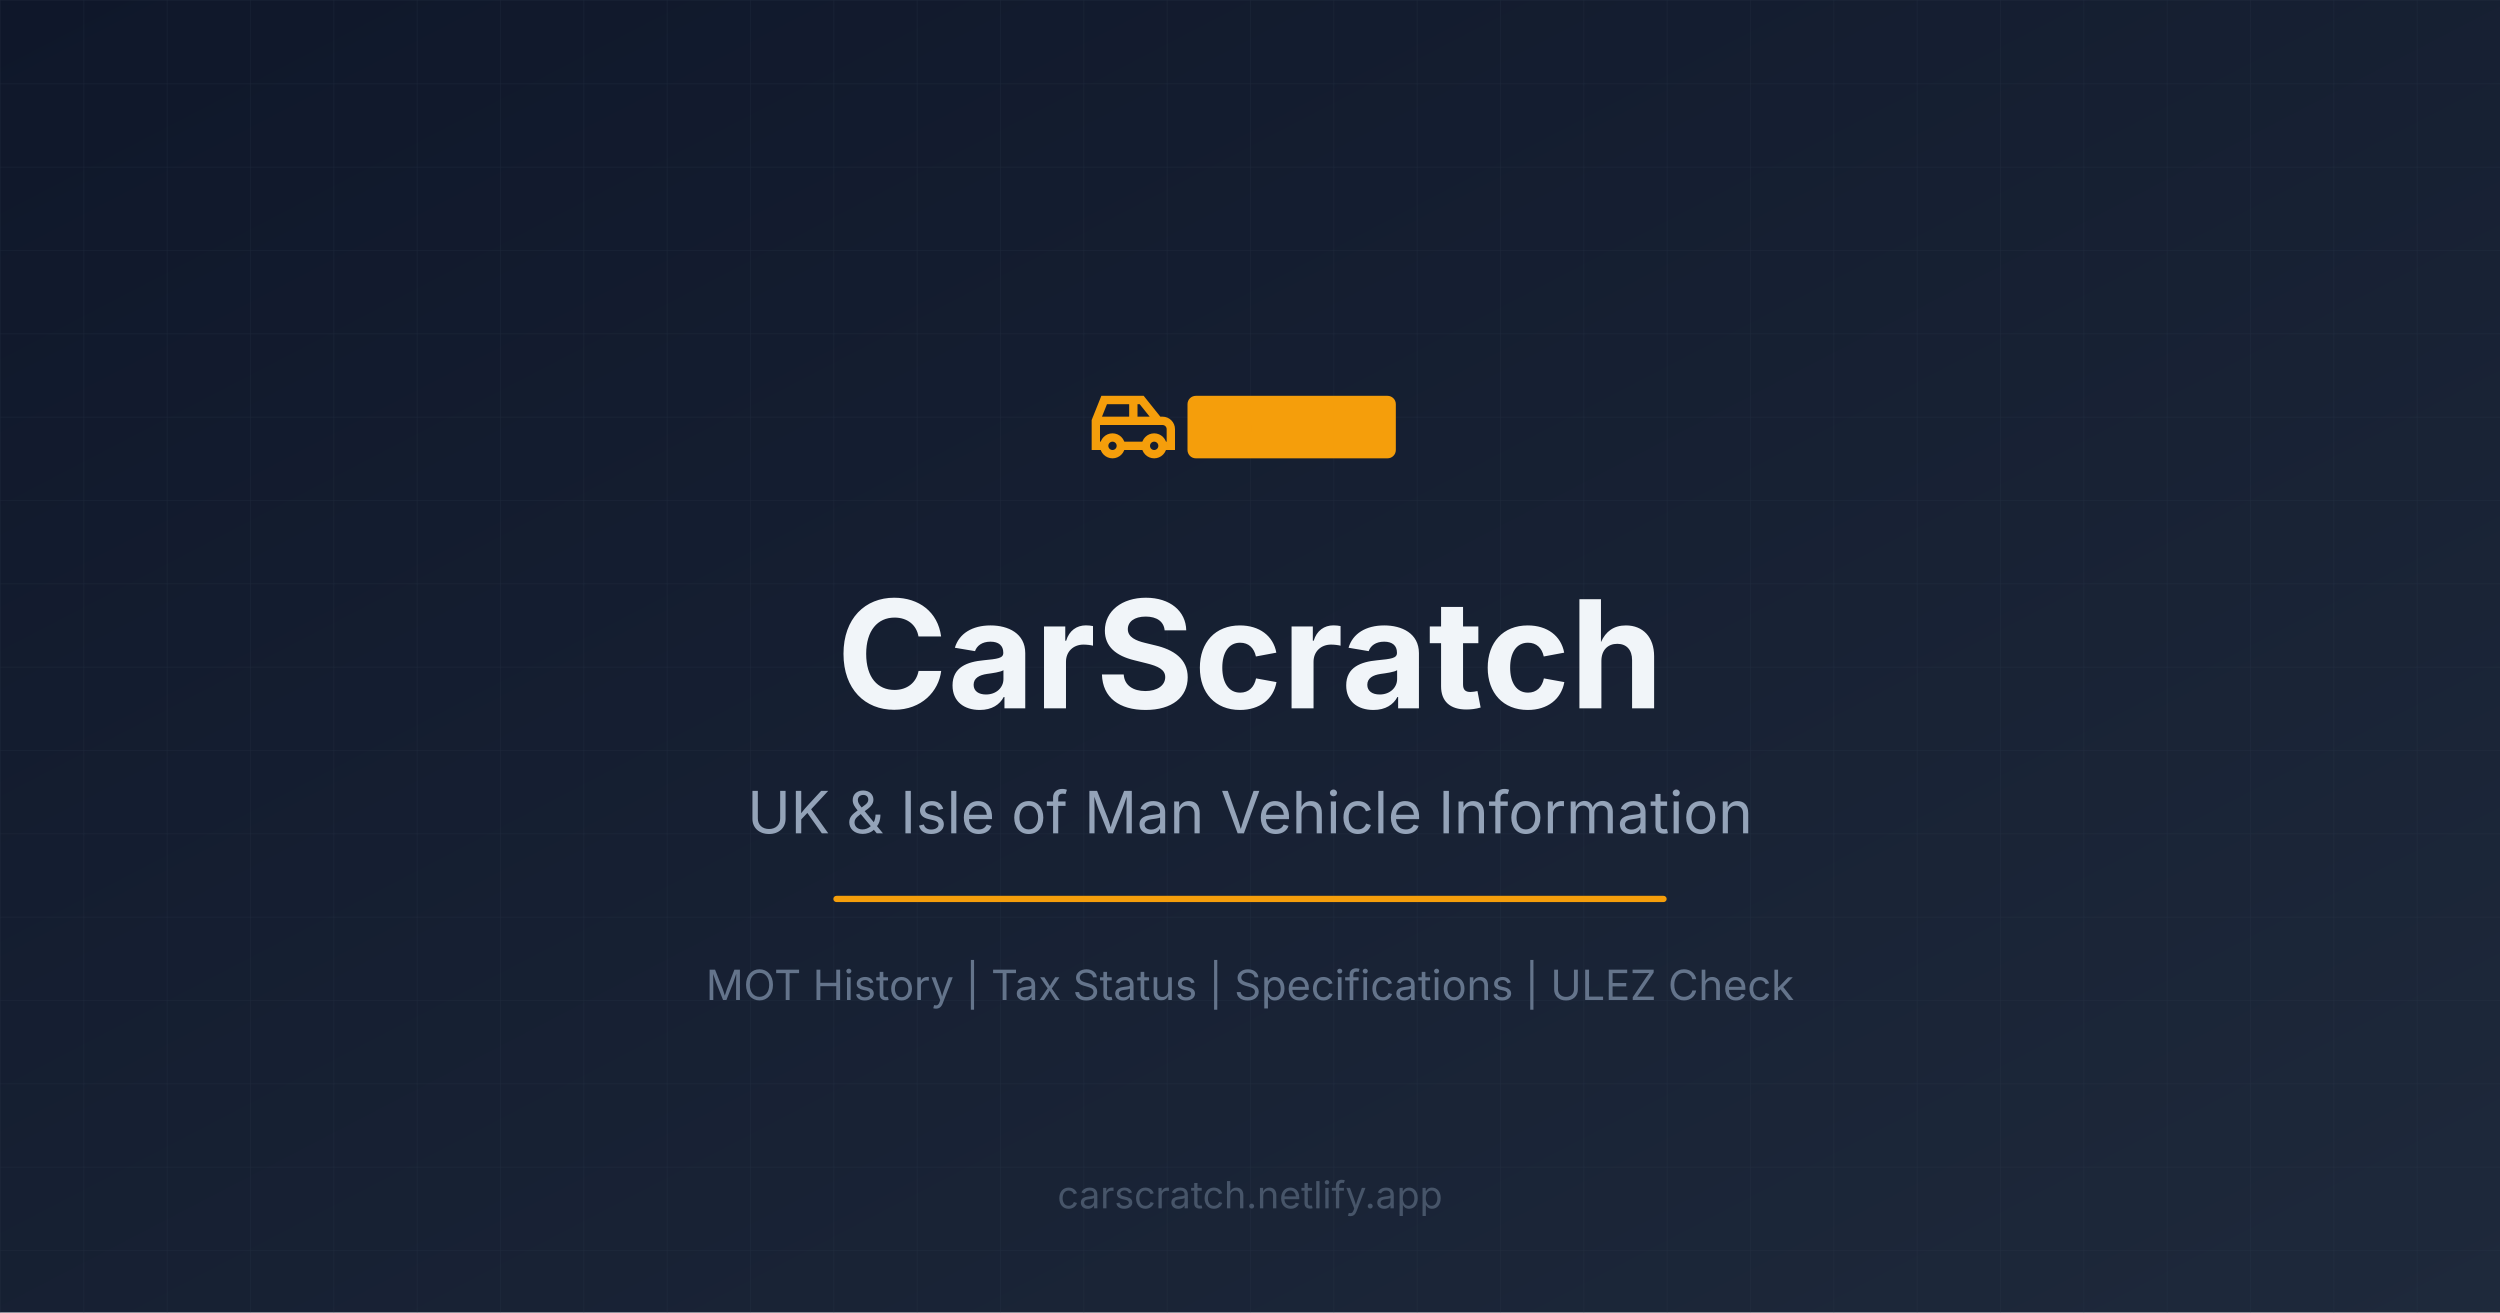
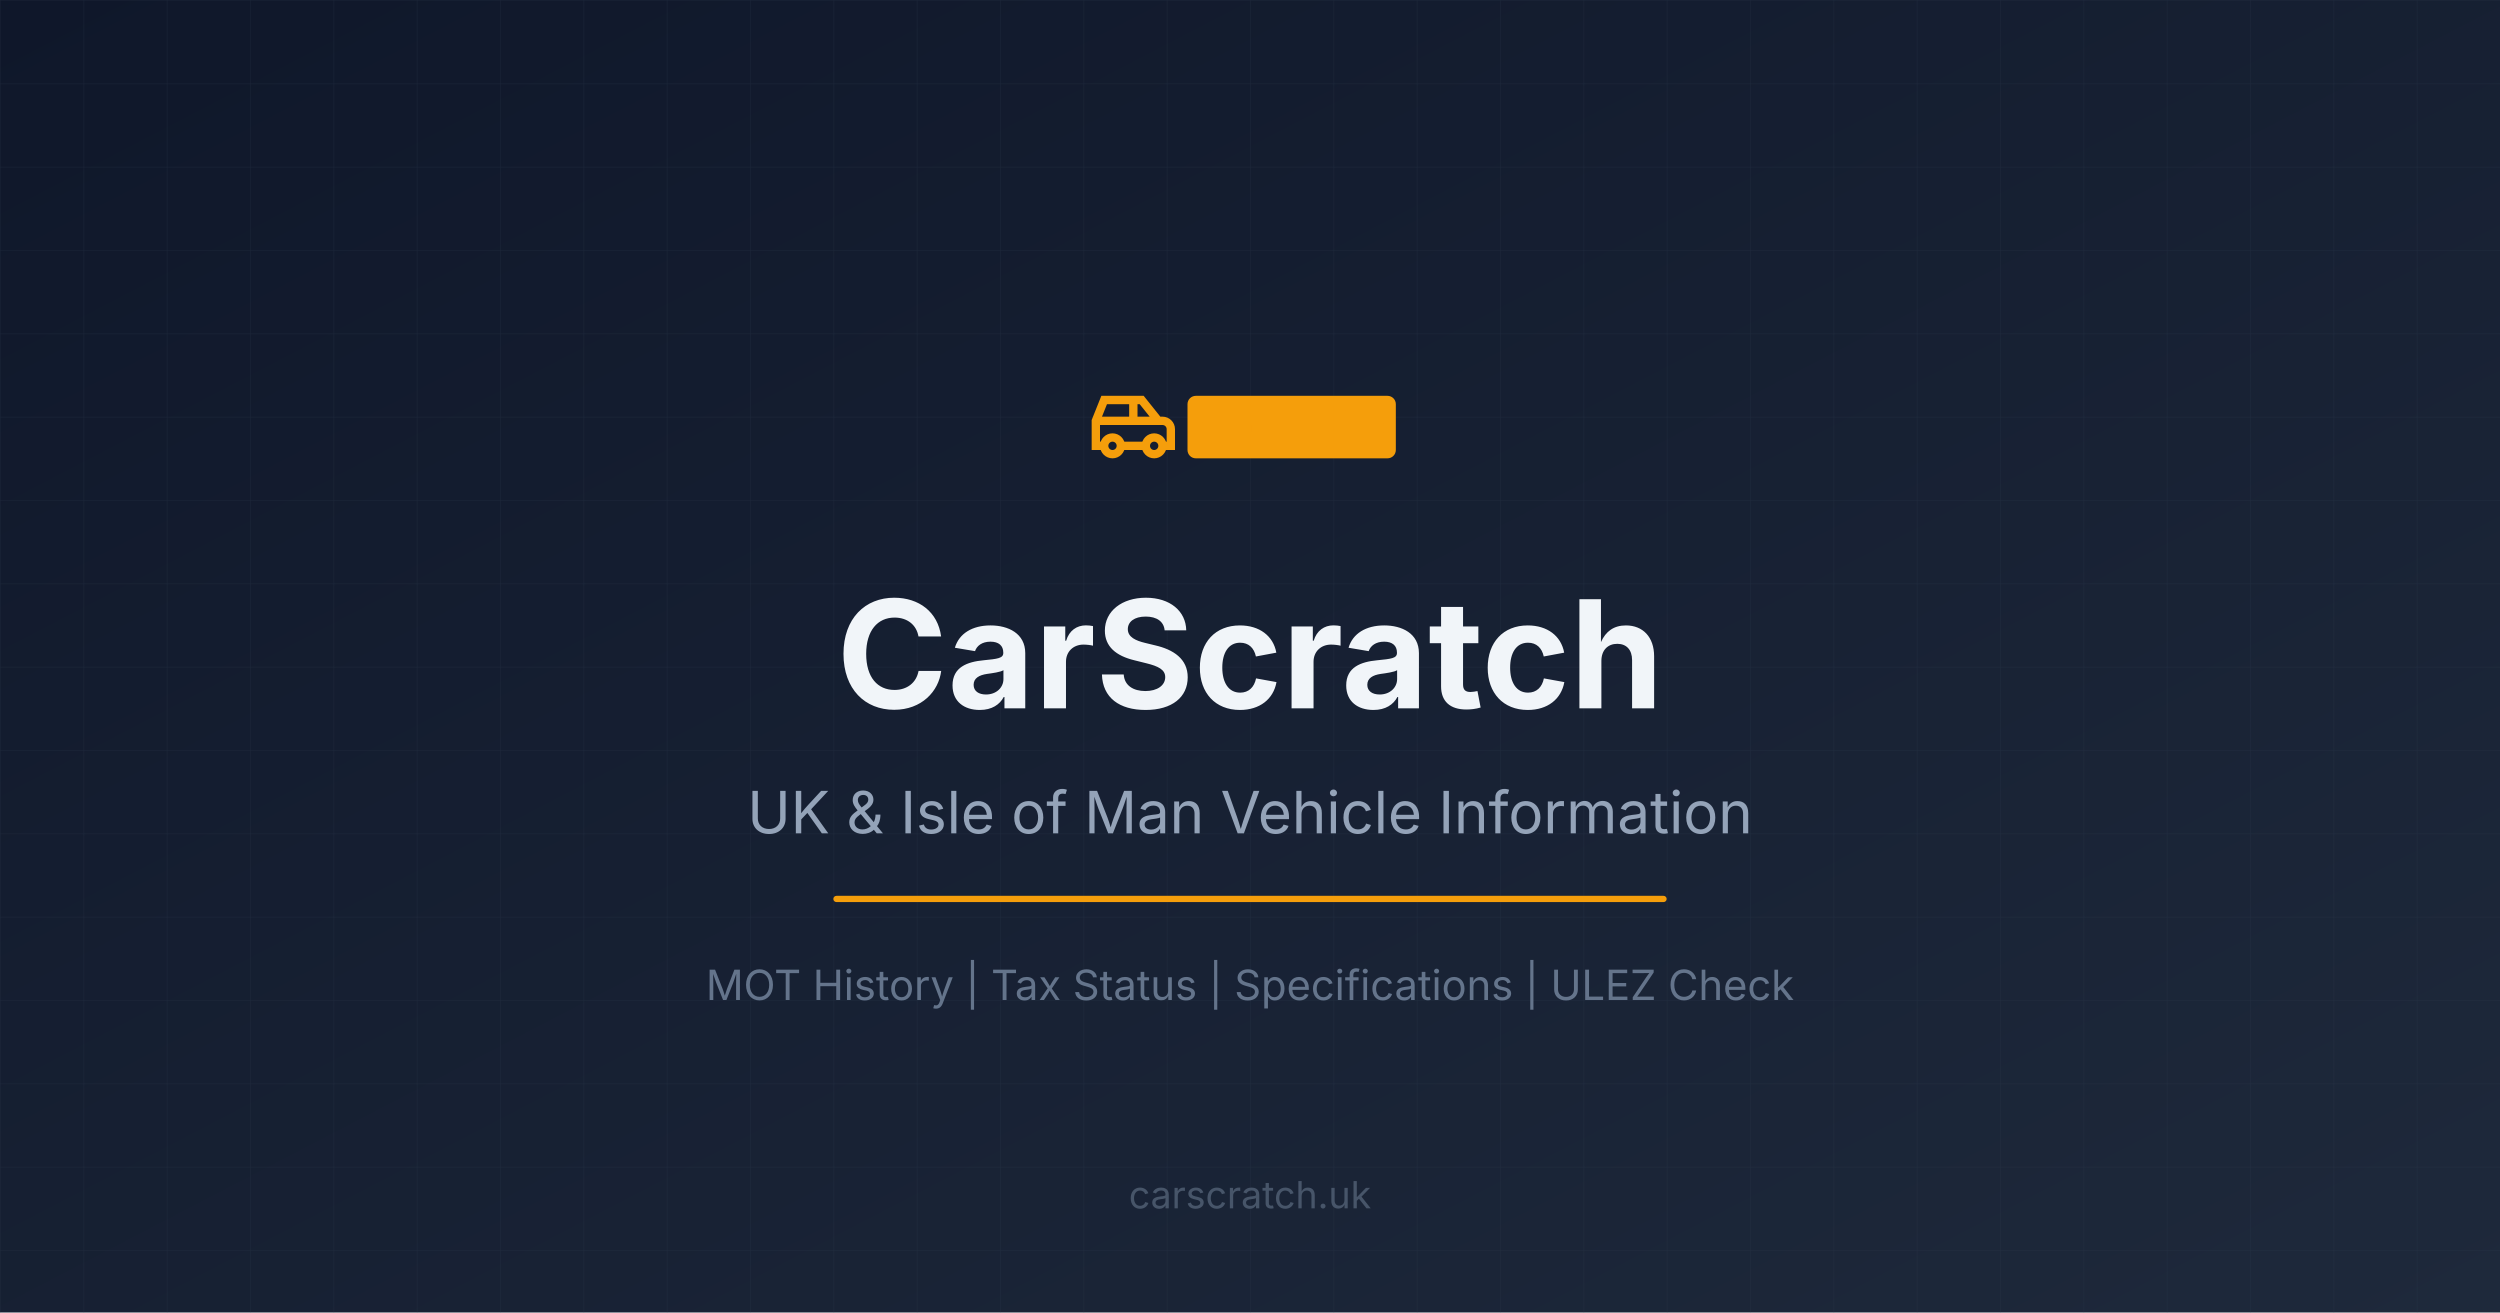
<svg xmlns="http://www.w3.org/2000/svg" width="1200" height="630">
  <defs>
    <linearGradient id="bg" x1="0%" y1="0%" x2="100%" y2="100%">
      <stop offset="0%" style="stop-color:#0f172a" />
      <stop offset="100%" style="stop-color:#1e293b" />
    </linearGradient>
  </defs>
  <rect width="1200" height="630" fill="url(#bg)" />
  <pattern id="grid" width="40" height="40" patternUnits="userSpaceOnUse">
    <path d="M 40 0 L 0 0 0 40" fill="none" stroke="#334155" stroke-width="0.5" opacity="0.3" />
  </pattern>
  <rect width="1200" height="630" fill="url(#grid)" />
  <g transform="translate(520, 180)" stroke="#f59e0b" stroke-width="4" fill="none">
    <path d="M14 34m-4 0a4 4 0 1 0 8 0a4 4 0 1 0 -8 0" />
    <path d="M34 34m-4 0a4 4 0 1 0 8 0a4 4 0 1 0 -8 0" />
    <path d="M10 34h-4v-12l4 -10h18l8 10h2a4 4 0 0 1 4 4v8h-4m-8 0h-12m-12 -12h30m-12 0v-10" />
    <rect x="50" y="10" width="100" height="30" rx="4" fill="#f59e0b" stroke="none" />
    <text x="100" y="32" font-family="monospace" font-size="18" font-weight="bold" fill="#0f172a" text-anchor="middle">AB12 CDE</text>
  </g>
  <text x="600" y="340" font-family="system-ui, -apple-system, sans-serif" font-size="72" font-weight="bold" fill="#f1f5f9" text-anchor="middle">CarScratch</text>
  <text x="600" y="400" font-family="system-ui, -apple-system, sans-serif" font-size="28" fill="#94a3b8" text-anchor="middle">UK &amp; Isle of Man Vehicle Information</text>
  <text x="600" y="480" font-family="system-ui, -apple-system, sans-serif" font-size="20" fill="#64748b" text-anchor="middle">MOT History | Tax Status | Specifications | ULEZ Check</text>
-   <text x="600" y="580" font-family="system-ui, -apple-system, sans-serif" font-size="18" fill="#475569" text-anchor="middle">carscratch.netlify.app</text>
+   <text x="600" y="580" font-family="system-ui, -apple-system, sans-serif" font-size="18" fill="#475569" text-anchor="middle">carscratch.uk</text>
  <rect x="400" y="430" width="400" height="3" fill="#f59e0b" rx="1.5" />
</svg>
